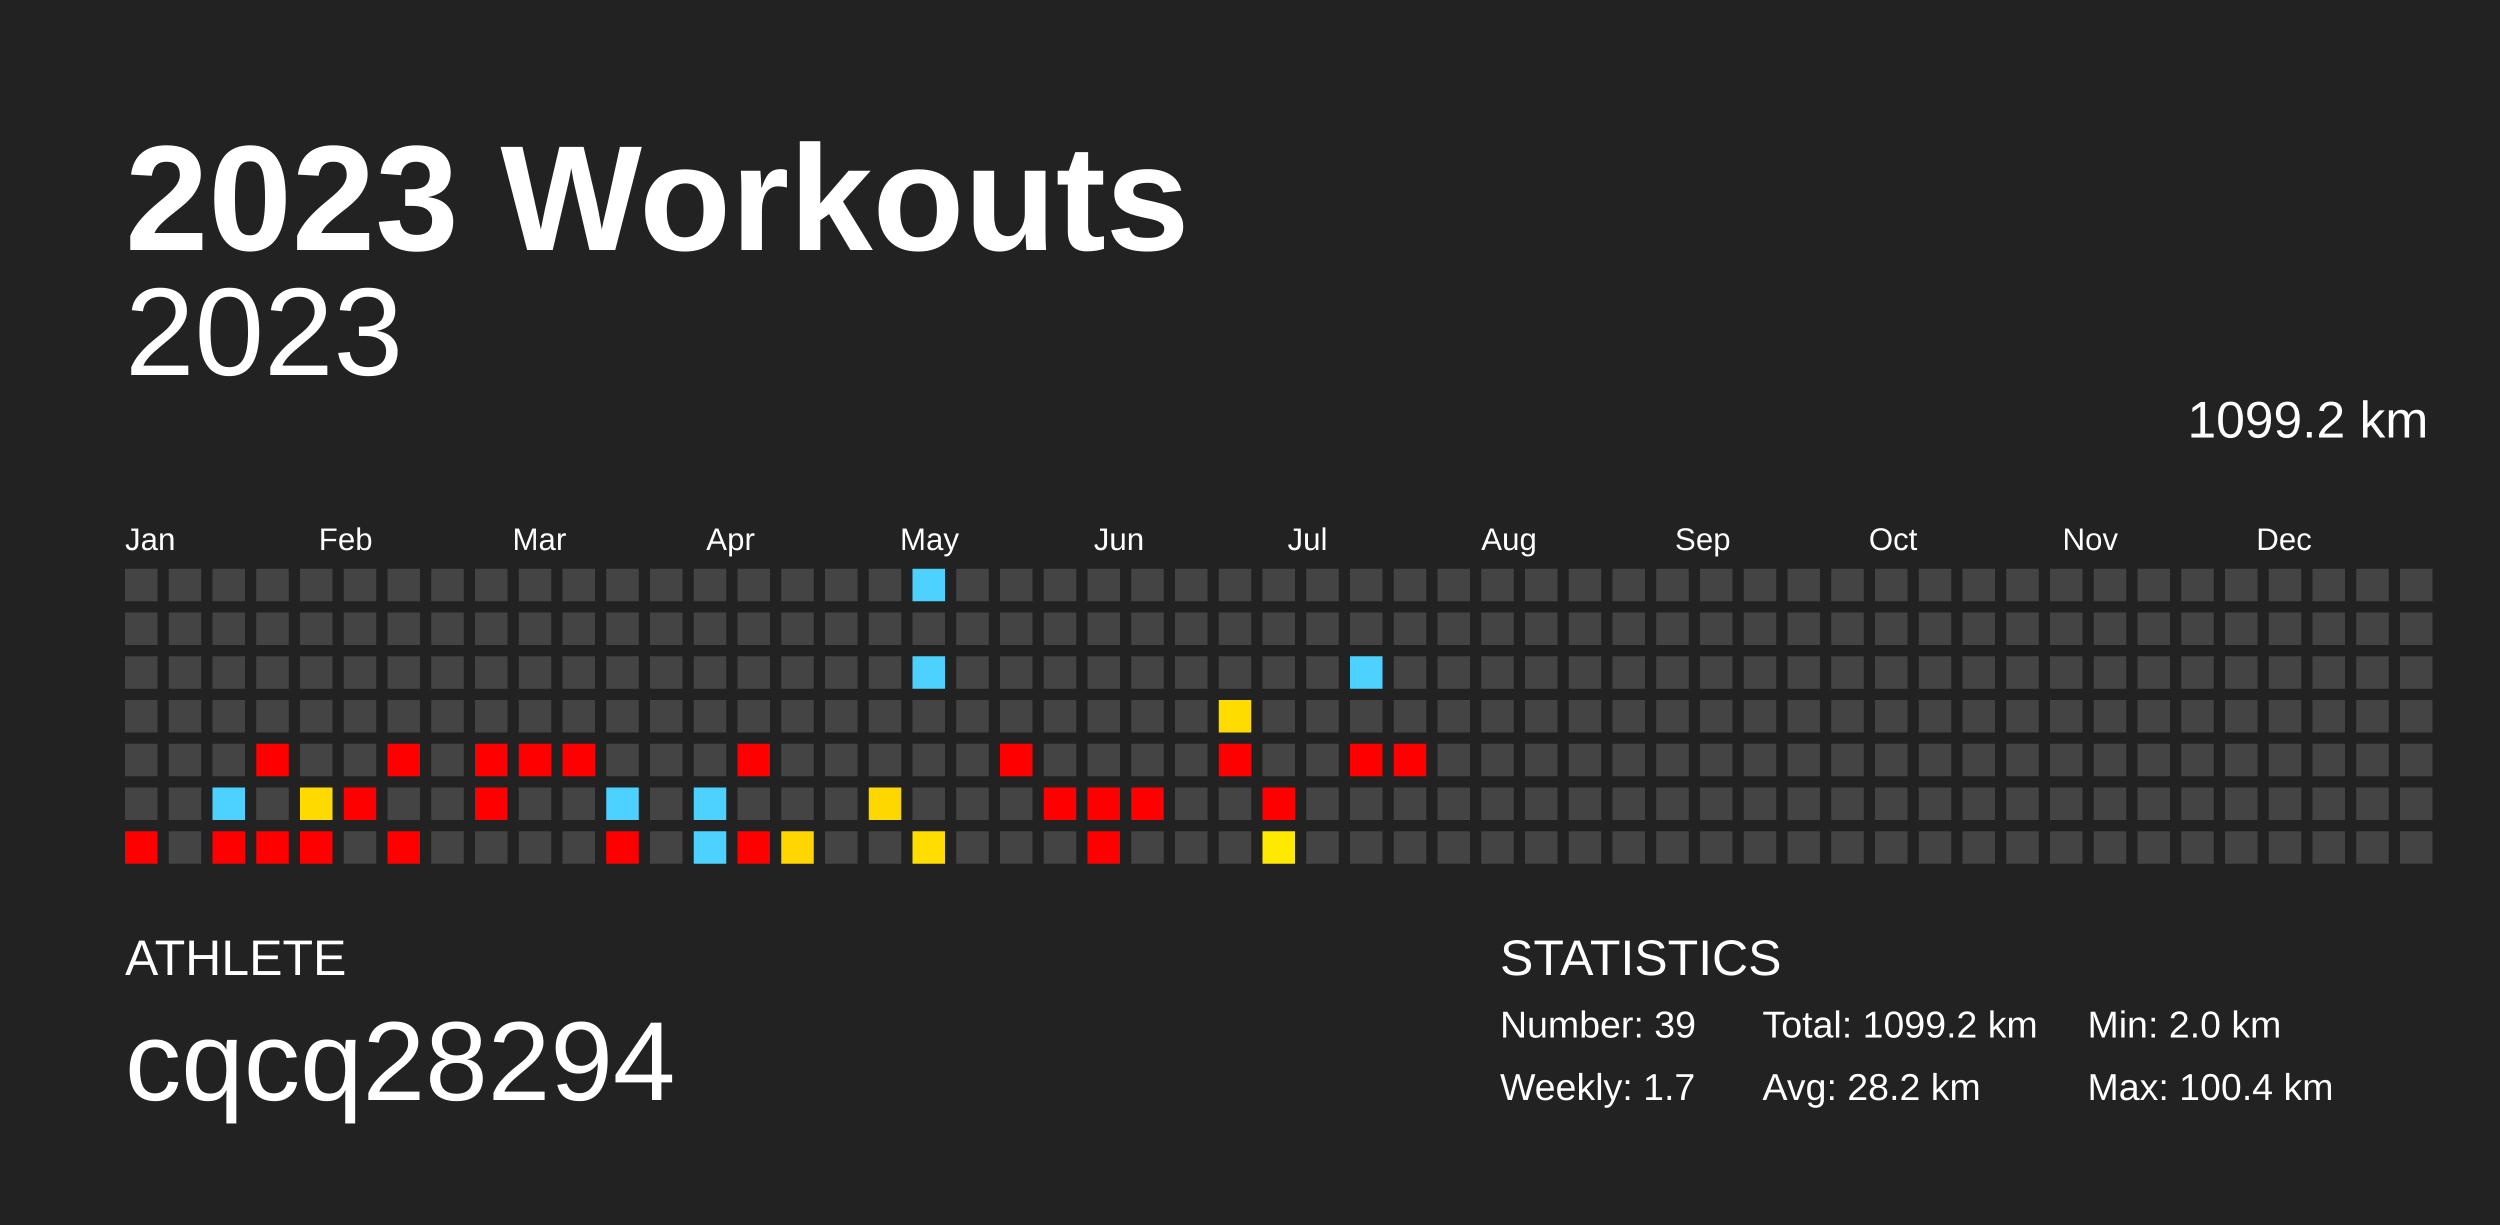
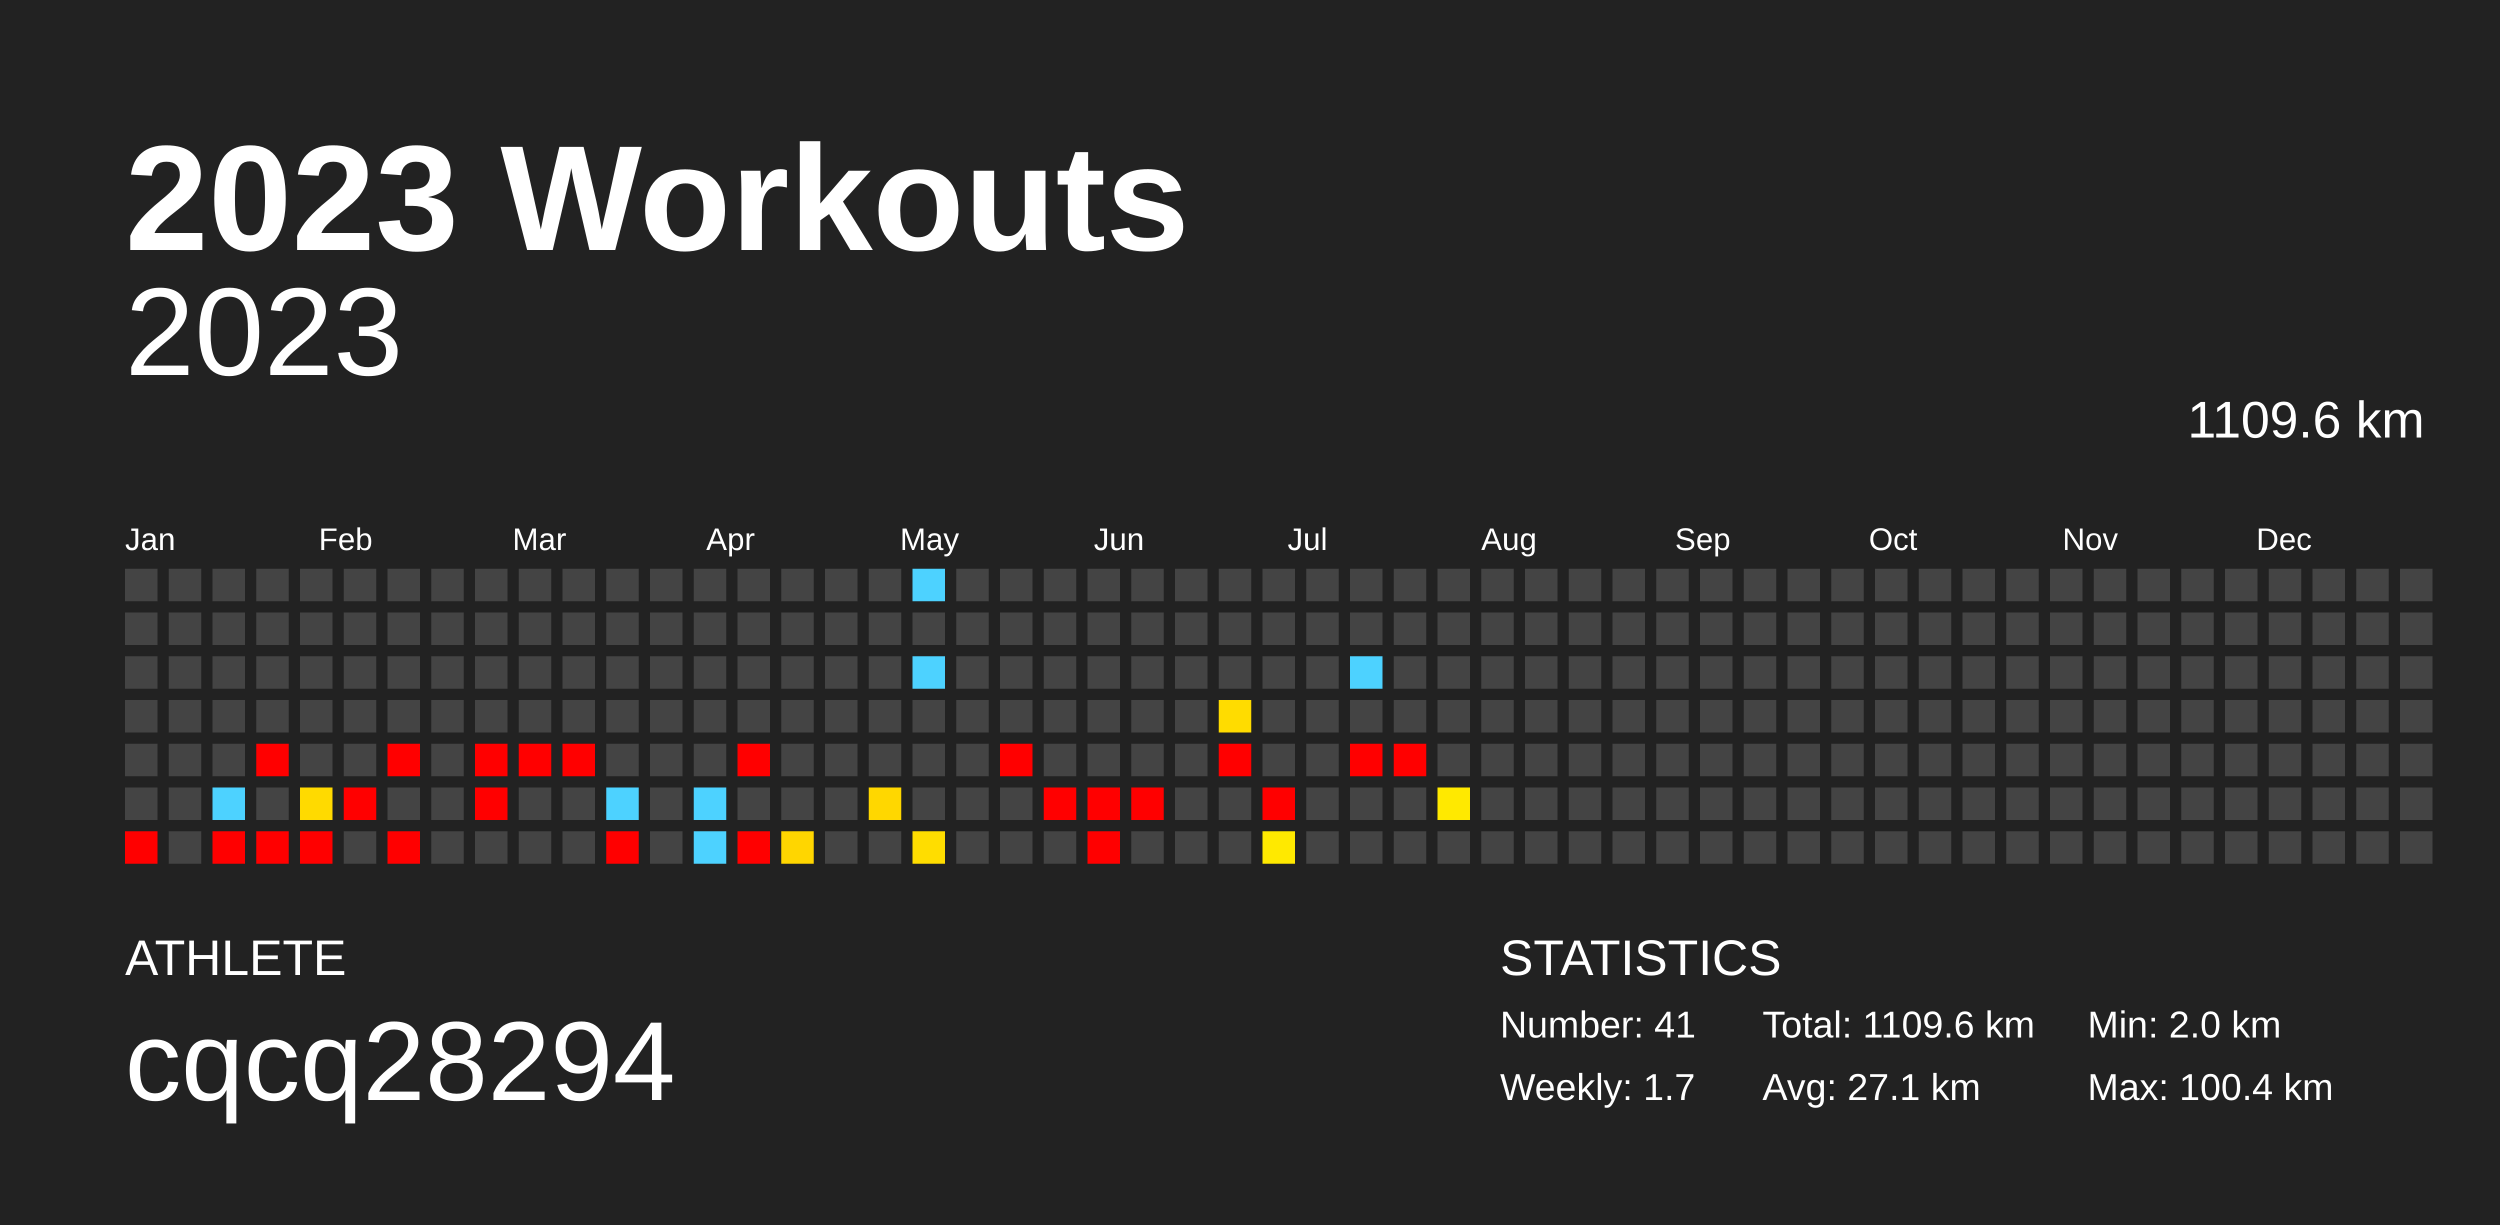
<svg xmlns="http://www.w3.org/2000/svg" baseProfile="full" height="98mm" version="1.1" viewBox="0,0,200,98" width="200mm">
  <defs />
  <rect fill="#222222" height="98" width="200" x="0" y="0" />
  <text fill="#FFFFFF" style="font-size:12px; font-family:Arial; font-weight:bold;" x="10" y="20">2023 Workouts</text>
  <text fill="#FFFFFF" style="font-size:4px; font-family:Arial" x="10" y="78">ATHLETE</text>
  <text fill="#FFFFFF" style="font-size:9px; font-family:Arial" x="10" y="88">cqcq28294</text>
  <text fill="#FFFFFF" style="font-size:4px; font-family:Arial" x="120" y="78">STATISTICS</text>
-   <text fill="#FFFFFF" style="font-size:3px; font-family:Arial" x="120" y="83">Number: 39</text>
+   <text fill="#FFFFFF" style="font-size:3px; font-family:Arial" x="120" y="83">Number: 41</text>
  <text fill="#FFFFFF" style="font-size:3px; font-family:Arial" x="120" y="88">Weekly: 1.7</text>
-   <text fill="#FFFFFF" style="font-size:3px; font-family:Arial" x="141" y="83">Total: 1099.2 km</text>
-   <text fill="#FFFFFF" style="font-size:3px; font-family:Arial" x="141" y="88">Avg: 28.2 km</text>
+   <text fill="#FFFFFF" style="font-size:3px; font-family:Arial" x="141" y="83">Total: 1109.6 km</text>
+   <text fill="#FFFFFF" style="font-size:3px; font-family:Arial" x="141" y="88">Avg: 27.1 km</text>
  <text fill="#FFFFFF" style="font-size:3px; font-family:Arial" x="167" y="83">Min: 2.0 km</text>
  <text fill="#FFFFFF" style="font-size:3px; font-family:Arial" x="167" y="88">Max: 100.4 km</text>
  <text alignment-baseline="hanging" fill="#FFFFFF" style="font-size:10.0px; font-family:Arial;" x="10" y="30">2023</text>
-   <text alignment-baseline="hanging" fill="#FFFFFF" style="font-size:4.125px; font-family:Arial;" x="175" y="35">1099.2 km</text>
+   <text alignment-baseline="hanging" fill="#FFFFFF" style="font-size:4.125px; font-family:Arial;" x="175" y="35">1109.6 km</text>
  <text fill="#FFFFFF" style="font-size:2.5px; font-family:Arial" x="10.0" y="44">Jan</text>
  <text fill="#FFFFFF" style="font-size:2.5px; font-family:Arial" x="25.5" y="44">Feb</text>
  <text fill="#FFFFFF" style="font-size:2.5px; font-family:Arial" x="41.0" y="44">Mar</text>
  <text fill="#FFFFFF" style="font-size:2.5px; font-family:Arial" x="56.5" y="44">Apr</text>
  <text fill="#FFFFFF" style="font-size:2.5px; font-family:Arial" x="72.0" y="44">May</text>
  <text fill="#FFFFFF" style="font-size:2.5px; font-family:Arial" x="87.5" y="44">Jun</text>
  <text fill="#FFFFFF" style="font-size:2.5px; font-family:Arial" x="103.0" y="44">Jul</text>
  <text fill="#FFFFFF" style="font-size:2.5px; font-family:Arial" x="118.5" y="44">Aug</text>
  <text fill="#FFFFFF" style="font-size:2.5px; font-family:Arial" x="134.0" y="44">Sep</text>
  <text fill="#FFFFFF" style="font-size:2.5px; font-family:Arial" x="149.5" y="44">Oct</text>
  <text fill="#FFFFFF" style="font-size:2.5px; font-family:Arial" x="165.0" y="44">Nov</text>
  <text fill="#FFFFFF" style="font-size:2.5px; font-family:Arial" x="180.5" y="44">Dec</text>
  <rect fill="#444444" height="2.6" width="2.6" x="10.0" y="45.5" />
  <rect fill="#444444" height="2.6" width="2.6" x="10.0" y="49.0" />
  <rect fill="#444444" height="2.6" width="2.6" x="10.0" y="52.5" />
  <rect fill="#444444" height="2.6" width="2.6" x="10.0" y="56.0" />
  <rect fill="#444444" height="2.6" width="2.6" x="10.0" y="59.5" />
  <rect fill="#444444" height="2.6" width="2.6" x="10.0" y="63.0" />
  <rect fill="red" height="2.6" width="2.6" x="10.0" y="66.5" />
  <rect fill="#444444" height="2.6" width="2.6" x="13.5" y="45.5" />
  <rect fill="#444444" height="2.6" width="2.6" x="13.5" y="49.0" />
  <rect fill="#444444" height="2.6" width="2.6" x="13.5" y="52.5" />
  <rect fill="#444444" height="2.6" width="2.6" x="13.5" y="56.0" />
  <rect fill="#444444" height="2.6" width="2.6" x="13.5" y="59.5" />
  <rect fill="#444444" height="2.6" width="2.6" x="13.5" y="63.0" />
  <rect fill="#444444" height="2.6" width="2.6" x="13.5" y="66.5" />
  <rect fill="#444444" height="2.6" width="2.6" x="17.0" y="45.5" />
  <rect fill="#444444" height="2.6" width="2.6" x="17.0" y="49.0" />
  <rect fill="#444444" height="2.6" width="2.6" x="17.0" y="52.5" />
  <rect fill="#444444" height="2.6" width="2.6" x="17.0" y="56.0" />
  <rect fill="#444444" height="2.6" width="2.6" x="17.0" y="59.5" />
  <rect fill="#4dd2ff" height="2.6" width="2.6" x="17.0" y="63.0" />
  <rect fill="red" height="2.6" width="2.6" x="17.0" y="66.5" />
  <rect fill="#444444" height="2.6" width="2.6" x="20.5" y="45.5" />
  <rect fill="#444444" height="2.6" width="2.6" x="20.5" y="49.0" />
  <rect fill="#444444" height="2.6" width="2.6" x="20.5" y="52.5" />
  <rect fill="#444444" height="2.6" width="2.6" x="20.5" y="56.0" />
  <rect fill="red" height="2.6" width="2.6" x="20.5" y="59.5" />
  <rect fill="#444444" height="2.6" width="2.6" x="20.5" y="63.0" />
  <rect fill="red" height="2.6" width="2.6" x="20.5" y="66.5" />
  <rect fill="#444444" height="2.6" width="2.6" x="24.0" y="45.5" />
  <rect fill="#444444" height="2.6" width="2.6" x="24.0" y="49.0" />
  <rect fill="#444444" height="2.6" width="2.6" x="24.0" y="52.5" />
  <rect fill="#444444" height="2.6" width="2.6" x="24.0" y="56.0" />
  <rect fill="#444444" height="2.6" width="2.6" x="24.0" y="59.5" />
  <rect fill="#ffda00" height="2.6" width="2.6" x="24.0" y="63.0" />
  <rect fill="red" height="2.6" width="2.6" x="24.0" y="66.5" />
  <rect fill="#444444" height="2.6" width="2.6" x="27.5" y="45.5" />
  <rect fill="#444444" height="2.6" width="2.6" x="27.5" y="49.0" />
  <rect fill="#444444" height="2.6" width="2.6" x="27.5" y="52.5" />
  <rect fill="#444444" height="2.6" width="2.6" x="27.5" y="56.0" />
  <rect fill="#444444" height="2.6" width="2.6" x="27.5" y="59.5" />
  <rect fill="red" height="2.6" width="2.6" x="27.5" y="63.0" />
  <rect fill="#444444" height="2.6" width="2.6" x="27.5" y="66.5" />
  <rect fill="#444444" height="2.6" width="2.6" x="31.0" y="45.5" />
  <rect fill="#444444" height="2.6" width="2.6" x="31.0" y="49.0" />
  <rect fill="#444444" height="2.6" width="2.6" x="31.0" y="52.5" />
  <rect fill="#444444" height="2.6" width="2.6" x="31.0" y="56.0" />
  <rect fill="red" height="2.6" width="2.6" x="31.0" y="59.5" />
  <rect fill="#444444" height="2.6" width="2.6" x="31.0" y="63.0" />
  <rect fill="red" height="2.6" width="2.6" x="31.0" y="66.5" />
  <rect fill="#444444" height="2.6" width="2.6" x="34.5" y="45.5" />
  <rect fill="#444444" height="2.6" width="2.6" x="34.5" y="49.0" />
  <rect fill="#444444" height="2.6" width="2.6" x="34.5" y="52.5" />
  <rect fill="#444444" height="2.6" width="2.6" x="34.5" y="56.0" />
  <rect fill="#444444" height="2.6" width="2.6" x="34.5" y="59.5" />
  <rect fill="#444444" height="2.6" width="2.6" x="34.5" y="63.0" />
  <rect fill="#444444" height="2.6" width="2.6" x="34.5" y="66.5" />
  <rect fill="#444444" height="2.6" width="2.6" x="38.0" y="45.5" />
  <rect fill="#444444" height="2.6" width="2.6" x="38.0" y="49.0" />
  <rect fill="#444444" height="2.6" width="2.6" x="38.0" y="52.5" />
  <rect fill="#444444" height="2.6" width="2.6" x="38.0" y="56.0" />
  <rect fill="red" height="2.6" width="2.6" x="38.0" y="59.5" />
  <rect fill="red" height="2.6" width="2.6" x="38.0" y="63.0" />
  <rect fill="#444444" height="2.6" width="2.6" x="38.0" y="66.5" />
  <rect fill="#444444" height="2.6" width="2.6" x="41.5" y="45.5" />
  <rect fill="#444444" height="2.6" width="2.6" x="41.5" y="49.0" />
  <rect fill="#444444" height="2.6" width="2.6" x="41.5" y="52.5" />
  <rect fill="#444444" height="2.6" width="2.6" x="41.5" y="56.0" />
  <rect fill="red" height="2.6" width="2.6" x="41.5" y="59.5" />
  <rect fill="#444444" height="2.6" width="2.6" x="41.5" y="63.0" />
  <rect fill="#444444" height="2.6" width="2.6" x="41.5" y="66.5" />
  <rect fill="#444444" height="2.6" width="2.6" x="45.0" y="45.5" />
  <rect fill="#444444" height="2.6" width="2.6" x="45.0" y="49.0" />
  <rect fill="#444444" height="2.6" width="2.6" x="45.0" y="52.5" />
  <rect fill="#444444" height="2.6" width="2.6" x="45.0" y="56.0" />
  <rect fill="red" height="2.6" width="2.6" x="45.0" y="59.5" />
  <rect fill="#444444" height="2.6" width="2.6" x="45.0" y="63.0" />
  <rect fill="#444444" height="2.6" width="2.6" x="45.0" y="66.5" />
  <rect fill="#444444" height="2.6" width="2.6" x="48.5" y="45.5" />
  <rect fill="#444444" height="2.6" width="2.6" x="48.5" y="49.0" />
  <rect fill="#444444" height="2.6" width="2.6" x="48.5" y="52.5" />
  <rect fill="#444444" height="2.6" width="2.6" x="48.5" y="56.0" />
  <rect fill="#444444" height="2.6" width="2.6" x="48.5" y="59.5" />
  <rect fill="#4dd2ff" height="2.6" width="2.6" x="48.5" y="63.0" />
  <rect fill="red" height="2.6" width="2.6" x="48.5" y="66.5" />
  <rect fill="#444444" height="2.6" width="2.6" x="52.0" y="45.5" />
  <rect fill="#444444" height="2.6" width="2.6" x="52.0" y="49.0" />
  <rect fill="#444444" height="2.6" width="2.6" x="52.0" y="52.5" />
  <rect fill="#444444" height="2.6" width="2.6" x="52.0" y="56.0" />
  <rect fill="#444444" height="2.6" width="2.6" x="52.0" y="59.5" />
  <rect fill="#444444" height="2.6" width="2.6" x="52.0" y="63.0" />
  <rect fill="#444444" height="2.6" width="2.6" x="52.0" y="66.5" />
  <rect fill="#444444" height="2.6" width="2.6" x="55.5" y="45.5" />
  <rect fill="#444444" height="2.6" width="2.6" x="55.5" y="49.0" />
  <rect fill="#444444" height="2.6" width="2.6" x="55.5" y="52.5" />
  <rect fill="#444444" height="2.6" width="2.6" x="55.5" y="56.0" />
  <rect fill="#444444" height="2.6" width="2.6" x="55.5" y="59.5" />
  <rect fill="#4dd2ff" height="2.6" width="2.6" x="55.5" y="63.0" />
  <rect fill="#4dd2ff" height="2.6" width="2.6" x="55.5" y="66.5" />
  <rect fill="#444444" height="2.6" width="2.6" x="59.0" y="45.5" />
  <rect fill="#444444" height="2.6" width="2.6" x="59.0" y="49.0" />
  <rect fill="#444444" height="2.6" width="2.6" x="59.0" y="52.5" />
  <rect fill="#444444" height="2.6" width="2.6" x="59.0" y="56.0" />
  <rect fill="red" height="2.6" width="2.6" x="59.0" y="59.5" />
  <rect fill="#444444" height="2.6" width="2.6" x="59.0" y="63.0" />
  <rect fill="red" height="2.6" width="2.6" x="59.0" y="66.5" />
  <rect fill="#444444" height="2.6" width="2.6" x="62.5" y="45.5" />
  <rect fill="#444444" height="2.6" width="2.6" x="62.5" y="49.0" />
  <rect fill="#444444" height="2.6" width="2.6" x="62.5" y="52.5" />
  <rect fill="#444444" height="2.6" width="2.6" x="62.5" y="56.0" />
  <rect fill="#444444" height="2.6" width="2.6" x="62.5" y="59.5" />
  <rect fill="#444444" height="2.6" width="2.6" x="62.5" y="63.0" />
  <rect fill="#ffd600" height="2.6" width="2.6" x="62.5" y="66.5" />
  <rect fill="#444444" height="2.6" width="2.6" x="66.0" y="45.5" />
  <rect fill="#444444" height="2.6" width="2.6" x="66.0" y="49.0" />
  <rect fill="#444444" height="2.6" width="2.6" x="66.0" y="52.5" />
  <rect fill="#444444" height="2.6" width="2.6" x="66.0" y="56.0" />
  <rect fill="#444444" height="2.6" width="2.6" x="66.0" y="59.5" />
  <rect fill="#444444" height="2.6" width="2.6" x="66.0" y="63.0" />
  <rect fill="#444444" height="2.6" width="2.6" x="66.0" y="66.5" />
  <rect fill="#444444" height="2.6" width="2.6" x="69.5" y="45.5" />
  <rect fill="#444444" height="2.6" width="2.6" x="69.5" y="49.0" />
  <rect fill="#444444" height="2.6" width="2.6" x="69.5" y="52.5" />
  <rect fill="#444444" height="2.6" width="2.6" x="69.5" y="56.0" />
  <rect fill="#444444" height="2.6" width="2.6" x="69.5" y="59.5" />
  <rect fill="#ffd700" height="2.6" width="2.6" x="69.5" y="63.0" />
  <rect fill="#444444" height="2.6" width="2.6" x="69.5" y="66.5" />
  <rect fill="#4dd2ff" height="2.6" width="2.6" x="73.0" y="45.5" />
  <rect fill="#444444" height="2.6" width="2.6" x="73.0" y="49.0" />
  <rect fill="#4dd2ff" height="2.6" width="2.6" x="73.0" y="52.5" />
  <rect fill="#444444" height="2.6" width="2.6" x="73.0" y="56.0" />
  <rect fill="#444444" height="2.6" width="2.6" x="73.0" y="59.5" />
  <rect fill="#444444" height="2.6" width="2.6" x="73.0" y="63.0" />
  <rect fill="#ffdd00" height="2.6" width="2.6" x="73.0" y="66.5" />
  <rect fill="#444444" height="2.6" width="2.6" x="76.5" y="45.5" />
  <rect fill="#444444" height="2.6" width="2.6" x="76.5" y="49.0" />
  <rect fill="#444444" height="2.6" width="2.6" x="76.5" y="52.5" />
  <rect fill="#444444" height="2.6" width="2.6" x="76.5" y="56.0" />
  <rect fill="#444444" height="2.6" width="2.6" x="76.5" y="59.5" />
  <rect fill="#444444" height="2.6" width="2.6" x="76.5" y="63.0" />
  <rect fill="#444444" height="2.6" width="2.6" x="76.5" y="66.5" />
  <rect fill="#444444" height="2.6" width="2.6" x="80.0" y="45.5" />
  <rect fill="#444444" height="2.6" width="2.6" x="80.0" y="49.0" />
  <rect fill="#444444" height="2.6" width="2.6" x="80.0" y="52.5" />
  <rect fill="#444444" height="2.6" width="2.6" x="80.0" y="56.0" />
  <rect fill="red" height="2.6" width="2.6" x="80.0" y="59.5" />
  <rect fill="#444444" height="2.6" width="2.6" x="80.0" y="63.0" />
  <rect fill="#444444" height="2.6" width="2.6" x="80.0" y="66.5" />
  <rect fill="#444444" height="2.6" width="2.6" x="83.5" y="45.5" />
  <rect fill="#444444" height="2.6" width="2.6" x="83.5" y="49.0" />
  <rect fill="#444444" height="2.6" width="2.6" x="83.5" y="52.5" />
  <rect fill="#444444" height="2.6" width="2.6" x="83.5" y="56.0" />
  <rect fill="#444444" height="2.6" width="2.6" x="83.5" y="59.5" />
  <rect fill="red" height="2.6" width="2.6" x="83.5" y="63.0" />
  <rect fill="#444444" height="2.6" width="2.6" x="83.5" y="66.5" />
  <rect fill="#444444" height="2.6" width="2.6" x="87.0" y="45.5" />
  <rect fill="#444444" height="2.6" width="2.6" x="87.0" y="49.0" />
  <rect fill="#444444" height="2.6" width="2.6" x="87.0" y="52.5" />
  <rect fill="#444444" height="2.6" width="2.6" x="87.0" y="56.0" />
  <rect fill="#444444" height="2.6" width="2.6" x="87.0" y="59.5" />
  <rect fill="red" height="2.6" width="2.6" x="87.0" y="63.0" />
  <rect fill="red" height="2.6" width="2.6" x="87.0" y="66.5" />
  <rect fill="#444444" height="2.6" width="2.6" x="90.5" y="45.5" />
  <rect fill="#444444" height="2.6" width="2.6" x="90.5" y="49.0" />
  <rect fill="#444444" height="2.6" width="2.6" x="90.5" y="52.5" />
  <rect fill="#444444" height="2.6" width="2.6" x="90.5" y="56.0" />
  <rect fill="#444444" height="2.6" width="2.6" x="90.5" y="59.5" />
  <rect fill="red" height="2.6" width="2.6" x="90.5" y="63.0" />
  <rect fill="#444444" height="2.6" width="2.6" x="90.5" y="66.5" />
  <rect fill="#444444" height="2.6" width="2.6" x="94.0" y="45.5" />
  <rect fill="#444444" height="2.6" width="2.6" x="94.0" y="49.0" />
  <rect fill="#444444" height="2.6" width="2.6" x="94.0" y="52.5" />
  <rect fill="#444444" height="2.6" width="2.6" x="94.0" y="56.0" />
  <rect fill="#444444" height="2.6" width="2.6" x="94.0" y="59.5" />
  <rect fill="#444444" height="2.6" width="2.6" x="94.0" y="63.0" />
  <rect fill="#444444" height="2.6" width="2.6" x="94.0" y="66.5" />
  <rect fill="#444444" height="2.6" width="2.6" x="97.5" y="45.5" />
  <rect fill="#444444" height="2.6" width="2.6" x="97.5" y="49.0" />
  <rect fill="#444444" height="2.6" width="2.6" x="97.5" y="52.5" />
  <rect fill="#ffdc00" height="2.6" width="2.6" x="97.5" y="56.0" />
  <rect fill="red" height="2.6" width="2.6" x="97.5" y="59.5" />
  <rect fill="#444444" height="2.6" width="2.6" x="97.5" y="63.0" />
  <rect fill="#444444" height="2.6" width="2.6" x="97.5" y="66.5" />
  <rect fill="#444444" height="2.6" width="2.6" x="101.0" y="45.5" />
  <rect fill="#444444" height="2.6" width="2.6" x="101.0" y="49.0" />
  <rect fill="#444444" height="2.6" width="2.6" x="101.0" y="52.5" />
  <rect fill="#444444" height="2.6" width="2.6" x="101.0" y="56.0" />
  <rect fill="#444444" height="2.6" width="2.6" x="101.0" y="59.5" />
  <rect fill="red" height="2.6" width="2.6" x="101.0" y="63.0" />
  <rect fill="#ffe900" height="2.6" width="2.6" x="101.0" y="66.5" />
  <rect fill="#444444" height="2.6" width="2.6" x="104.5" y="45.5" />
  <rect fill="#444444" height="2.6" width="2.6" x="104.5" y="49.0" />
  <rect fill="#444444" height="2.6" width="2.6" x="104.5" y="52.5" />
  <rect fill="#444444" height="2.6" width="2.6" x="104.5" y="56.0" />
  <rect fill="#444444" height="2.6" width="2.6" x="104.5" y="59.5" />
  <rect fill="#444444" height="2.6" width="2.6" x="104.5" y="63.0" />
  <rect fill="#444444" height="2.6" width="2.6" x="104.5" y="66.5" />
  <rect fill="#444444" height="2.6" width="2.6" x="108.0" y="45.5" />
  <rect fill="#444444" height="2.6" width="2.6" x="108.0" y="49.0" />
  <rect fill="#4dd2ff" height="2.6" width="2.6" x="108.0" y="52.5" />
  <rect fill="#444444" height="2.6" width="2.6" x="108.0" y="56.0" />
  <rect fill="red" height="2.6" width="2.6" x="108.0" y="59.5" />
  <rect fill="#444444" height="2.6" width="2.6" x="108.0" y="63.0" />
  <rect fill="#444444" height="2.6" width="2.6" x="108.0" y="66.5" />
  <rect fill="#444444" height="2.6" width="2.6" x="111.5" y="45.5" />
  <rect fill="#444444" height="2.6" width="2.6" x="111.5" y="49.0" />
  <rect fill="#444444" height="2.6" width="2.6" x="111.5" y="52.5" />
  <rect fill="#444444" height="2.6" width="2.6" x="111.5" y="56.0" />
  <rect fill="red" height="2.6" width="2.6" x="111.5" y="59.5" />
  <rect fill="#444444" height="2.6" width="2.6" x="111.5" y="63.0" />
  <rect fill="#444444" height="2.6" width="2.6" x="111.5" y="66.5" />
  <rect fill="#444444" height="2.6" width="2.6" x="115.0" y="45.5" />
  <rect fill="#444444" height="2.6" width="2.6" x="115.0" y="49.0" />
  <rect fill="#444444" height="2.6" width="2.6" x="115.0" y="52.5" />
  <rect fill="#444444" height="2.6" width="2.6" x="115.0" y="56.0" />
  <rect fill="#444444" height="2.6" width="2.6" x="115.0" y="59.5" />
-   <rect fill="#444444" height="2.6" width="2.6" x="115.0" y="63.0" />
+   <rect fill="#ffe900" height="2.6" width="2.6" x="115.0" y="63.0" />
  <rect fill="#444444" height="2.6" width="2.6" x="115.0" y="66.5" />
  <rect fill="#444444" height="2.6" width="2.6" x="118.5" y="45.5" />
  <rect fill="#444444" height="2.6" width="2.6" x="118.5" y="49.0" />
  <rect fill="#444444" height="2.6" width="2.6" x="118.5" y="52.5" />
  <rect fill="#444444" height="2.6" width="2.6" x="118.5" y="56.0" />
  <rect fill="#444444" height="2.6" width="2.6" x="118.5" y="59.5" />
  <rect fill="#444444" height="2.6" width="2.6" x="118.5" y="63.0" />
  <rect fill="#444444" height="2.6" width="2.6" x="118.5" y="66.5" />
  <rect fill="#444444" height="2.6" width="2.6" x="122.0" y="45.5" />
  <rect fill="#444444" height="2.6" width="2.6" x="122.0" y="49.0" />
  <rect fill="#444444" height="2.6" width="2.6" x="122.0" y="52.5" />
  <rect fill="#444444" height="2.6" width="2.6" x="122.0" y="56.0" />
  <rect fill="#444444" height="2.6" width="2.6" x="122.0" y="59.5" />
  <rect fill="#444444" height="2.6" width="2.6" x="122.0" y="63.0" />
  <rect fill="#444444" height="2.6" width="2.6" x="122.0" y="66.5" />
  <rect fill="#444444" height="2.6" width="2.6" x="125.5" y="45.5" />
  <rect fill="#444444" height="2.6" width="2.6" x="125.5" y="49.0" />
  <rect fill="#444444" height="2.6" width="2.6" x="125.5" y="52.5" />
  <rect fill="#444444" height="2.6" width="2.6" x="125.5" y="56.0" />
  <rect fill="#444444" height="2.6" width="2.6" x="125.5" y="59.5" />
  <rect fill="#444444" height="2.6" width="2.6" x="125.5" y="63.0" />
  <rect fill="#444444" height="2.6" width="2.6" x="125.5" y="66.5" />
  <rect fill="#444444" height="2.6" width="2.6" x="129.0" y="45.5" />
  <rect fill="#444444" height="2.6" width="2.6" x="129.0" y="49.0" />
  <rect fill="#444444" height="2.6" width="2.6" x="129.0" y="52.5" />
  <rect fill="#444444" height="2.6" width="2.6" x="129.0" y="56.0" />
  <rect fill="#444444" height="2.6" width="2.6" x="129.0" y="59.5" />
  <rect fill="#444444" height="2.6" width="2.6" x="129.0" y="63.0" />
  <rect fill="#444444" height="2.6" width="2.6" x="129.0" y="66.5" />
  <rect fill="#444444" height="2.6" width="2.6" x="132.5" y="45.5" />
  <rect fill="#444444" height="2.6" width="2.6" x="132.5" y="49.0" />
  <rect fill="#444444" height="2.6" width="2.6" x="132.5" y="52.5" />
  <rect fill="#444444" height="2.6" width="2.6" x="132.5" y="56.0" />
  <rect fill="#444444" height="2.6" width="2.6" x="132.5" y="59.5" />
  <rect fill="#444444" height="2.6" width="2.6" x="132.5" y="63.0" />
  <rect fill="#444444" height="2.6" width="2.6" x="132.5" y="66.5" />
  <rect fill="#444444" height="2.6" width="2.6" x="136.0" y="45.5" />
  <rect fill="#444444" height="2.6" width="2.6" x="136.0" y="49.0" />
  <rect fill="#444444" height="2.6" width="2.6" x="136.0" y="52.5" />
  <rect fill="#444444" height="2.6" width="2.6" x="136.0" y="56.0" />
  <rect fill="#444444" height="2.6" width="2.6" x="136.0" y="59.5" />
  <rect fill="#444444" height="2.6" width="2.6" x="136.0" y="63.0" />
  <rect fill="#444444" height="2.6" width="2.6" x="136.0" y="66.5" />
  <rect fill="#444444" height="2.6" width="2.6" x="139.5" y="45.5" />
  <rect fill="#444444" height="2.6" width="2.6" x="139.5" y="49.0" />
  <rect fill="#444444" height="2.6" width="2.6" x="139.5" y="52.5" />
  <rect fill="#444444" height="2.6" width="2.6" x="139.5" y="56.0" />
  <rect fill="#444444" height="2.6" width="2.6" x="139.5" y="59.5" />
  <rect fill="#444444" height="2.6" width="2.6" x="139.5" y="63.0" />
  <rect fill="#444444" height="2.6" width="2.6" x="139.5" y="66.5" />
  <rect fill="#444444" height="2.6" width="2.6" x="143.0" y="45.5" />
  <rect fill="#444444" height="2.6" width="2.6" x="143.0" y="49.0" />
  <rect fill="#444444" height="2.6" width="2.6" x="143.0" y="52.5" />
  <rect fill="#444444" height="2.6" width="2.6" x="143.0" y="56.0" />
  <rect fill="#444444" height="2.6" width="2.6" x="143.0" y="59.5" />
  <rect fill="#444444" height="2.6" width="2.6" x="143.0" y="63.0" />
  <rect fill="#444444" height="2.6" width="2.6" x="143.0" y="66.5" />
  <rect fill="#444444" height="2.6" width="2.6" x="146.5" y="45.5" />
  <rect fill="#444444" height="2.6" width="2.6" x="146.5" y="49.0" />
  <rect fill="#444444" height="2.6" width="2.6" x="146.5" y="52.5" />
  <rect fill="#444444" height="2.6" width="2.6" x="146.5" y="56.0" />
  <rect fill="#444444" height="2.6" width="2.6" x="146.5" y="59.5" />
  <rect fill="#444444" height="2.6" width="2.6" x="146.5" y="63.0" />
  <rect fill="#444444" height="2.6" width="2.6" x="146.5" y="66.5" />
  <rect fill="#444444" height="2.6" width="2.6" x="150.0" y="45.5" />
  <rect fill="#444444" height="2.6" width="2.6" x="150.0" y="49.0" />
  <rect fill="#444444" height="2.6" width="2.6" x="150.0" y="52.5" />
  <rect fill="#444444" height="2.6" width="2.6" x="150.0" y="56.0" />
  <rect fill="#444444" height="2.6" width="2.6" x="150.0" y="59.5" />
  <rect fill="#444444" height="2.6" width="2.6" x="150.0" y="63.0" />
  <rect fill="#444444" height="2.6" width="2.6" x="150.0" y="66.5" />
  <rect fill="#444444" height="2.6" width="2.6" x="153.5" y="45.5" />
  <rect fill="#444444" height="2.6" width="2.6" x="153.5" y="49.0" />
  <rect fill="#444444" height="2.6" width="2.6" x="153.5" y="52.5" />
  <rect fill="#444444" height="2.6" width="2.6" x="153.5" y="56.0" />
  <rect fill="#444444" height="2.6" width="2.6" x="153.5" y="59.5" />
  <rect fill="#444444" height="2.6" width="2.6" x="153.5" y="63.0" />
  <rect fill="#444444" height="2.6" width="2.6" x="153.5" y="66.5" />
  <rect fill="#444444" height="2.6" width="2.6" x="157.0" y="45.5" />
  <rect fill="#444444" height="2.6" width="2.6" x="157.0" y="49.0" />
  <rect fill="#444444" height="2.6" width="2.6" x="157.0" y="52.5" />
  <rect fill="#444444" height="2.6" width="2.6" x="157.0" y="56.0" />
  <rect fill="#444444" height="2.6" width="2.6" x="157.0" y="59.5" />
  <rect fill="#444444" height="2.6" width="2.6" x="157.0" y="63.0" />
  <rect fill="#444444" height="2.6" width="2.6" x="157.0" y="66.5" />
  <rect fill="#444444" height="2.6" width="2.6" x="160.5" y="45.5" />
  <rect fill="#444444" height="2.6" width="2.6" x="160.5" y="49.0" />
  <rect fill="#444444" height="2.6" width="2.6" x="160.5" y="52.5" />
  <rect fill="#444444" height="2.6" width="2.6" x="160.5" y="56.0" />
  <rect fill="#444444" height="2.6" width="2.6" x="160.5" y="59.5" />
  <rect fill="#444444" height="2.6" width="2.6" x="160.5" y="63.0" />
  <rect fill="#444444" height="2.6" width="2.6" x="160.5" y="66.5" />
  <rect fill="#444444" height="2.6" width="2.6" x="164.0" y="45.5" />
  <rect fill="#444444" height="2.6" width="2.6" x="164.0" y="49.0" />
  <rect fill="#444444" height="2.6" width="2.6" x="164.0" y="52.5" />
  <rect fill="#444444" height="2.6" width="2.6" x="164.0" y="56.0" />
  <rect fill="#444444" height="2.6" width="2.6" x="164.0" y="59.5" />
  <rect fill="#444444" height="2.6" width="2.6" x="164.0" y="63.0" />
  <rect fill="#444444" height="2.6" width="2.6" x="164.0" y="66.5" />
  <rect fill="#444444" height="2.6" width="2.6" x="167.5" y="45.5" />
  <rect fill="#444444" height="2.6" width="2.6" x="167.5" y="49.0" />
  <rect fill="#444444" height="2.6" width="2.6" x="167.5" y="52.5" />
  <rect fill="#444444" height="2.6" width="2.6" x="167.5" y="56.0" />
  <rect fill="#444444" height="2.6" width="2.6" x="167.5" y="59.5" />
  <rect fill="#444444" height="2.6" width="2.6" x="167.5" y="63.0" />
  <rect fill="#444444" height="2.6" width="2.6" x="167.5" y="66.5" />
  <rect fill="#444444" height="2.6" width="2.6" x="171.0" y="45.5" />
  <rect fill="#444444" height="2.6" width="2.6" x="171.0" y="49.0" />
  <rect fill="#444444" height="2.6" width="2.6" x="171.0" y="52.5" />
  <rect fill="#444444" height="2.6" width="2.6" x="171.0" y="56.0" />
  <rect fill="#444444" height="2.6" width="2.6" x="171.0" y="59.5" />
  <rect fill="#444444" height="2.6" width="2.6" x="171.0" y="63.0" />
  <rect fill="#444444" height="2.6" width="2.6" x="171.0" y="66.5" />
  <rect fill="#444444" height="2.6" width="2.6" x="174.5" y="45.5" />
  <rect fill="#444444" height="2.6" width="2.6" x="174.5" y="49.0" />
  <rect fill="#444444" height="2.6" width="2.6" x="174.5" y="52.5" />
  <rect fill="#444444" height="2.6" width="2.6" x="174.5" y="56.0" />
  <rect fill="#444444" height="2.6" width="2.6" x="174.5" y="59.5" />
  <rect fill="#444444" height="2.6" width="2.6" x="174.5" y="63.0" />
  <rect fill="#444444" height="2.6" width="2.6" x="174.5" y="66.5" />
  <rect fill="#444444" height="2.6" width="2.6" x="178.0" y="45.5" />
  <rect fill="#444444" height="2.6" width="2.6" x="178.0" y="49.0" />
  <rect fill="#444444" height="2.6" width="2.6" x="178.0" y="52.5" />
  <rect fill="#444444" height="2.6" width="2.6" x="178.0" y="56.0" />
  <rect fill="#444444" height="2.6" width="2.6" x="178.0" y="59.5" />
  <rect fill="#444444" height="2.6" width="2.6" x="178.0" y="63.0" />
  <rect fill="#444444" height="2.6" width="2.6" x="178.0" y="66.5" />
  <rect fill="#444444" height="2.6" width="2.6" x="181.5" y="45.5" />
  <rect fill="#444444" height="2.6" width="2.6" x="181.5" y="49.0" />
  <rect fill="#444444" height="2.6" width="2.6" x="181.5" y="52.5" />
  <rect fill="#444444" height="2.6" width="2.6" x="181.5" y="56.0" />
  <rect fill="#444444" height="2.6" width="2.6" x="181.5" y="59.5" />
  <rect fill="#444444" height="2.6" width="2.6" x="181.5" y="63.0" />
  <rect fill="#444444" height="2.6" width="2.6" x="181.5" y="66.5" />
  <rect fill="#444444" height="2.6" width="2.6" x="185.0" y="45.5" />
  <rect fill="#444444" height="2.6" width="2.6" x="185.0" y="49.0" />
  <rect fill="#444444" height="2.6" width="2.6" x="185.0" y="52.5" />
  <rect fill="#444444" height="2.6" width="2.6" x="185.0" y="56.0" />
  <rect fill="#444444" height="2.6" width="2.6" x="185.0" y="59.5" />
  <rect fill="#444444" height="2.6" width="2.6" x="185.0" y="63.0" />
  <rect fill="#444444" height="2.6" width="2.6" x="185.0" y="66.5" />
  <rect fill="#444444" height="2.6" width="2.6" x="188.5" y="45.5" />
  <rect fill="#444444" height="2.6" width="2.6" x="188.5" y="49.0" />
  <rect fill="#444444" height="2.6" width="2.6" x="188.5" y="52.5" />
  <rect fill="#444444" height="2.6" width="2.6" x="188.5" y="56.0" />
  <rect fill="#444444" height="2.6" width="2.6" x="188.5" y="59.5" />
  <rect fill="#444444" height="2.6" width="2.6" x="188.5" y="63.0" />
  <rect fill="#444444" height="2.6" width="2.6" x="188.5" y="66.5" />
  <rect fill="#444444" height="2.6" width="2.6" x="192.0" y="45.5" />
  <rect fill="#444444" height="2.6" width="2.6" x="192.0" y="49.0" />
  <rect fill="#444444" height="2.6" width="2.6" x="192.0" y="52.5" />
  <rect fill="#444444" height="2.6" width="2.6" x="192.0" y="56.0" />
  <rect fill="#444444" height="2.6" width="2.6" x="192.0" y="59.5" />
  <rect fill="#444444" height="2.6" width="2.6" x="192.0" y="63.0" />
  <rect fill="#444444" height="2.6" width="2.6" x="192.0" y="66.5" />
</svg>
